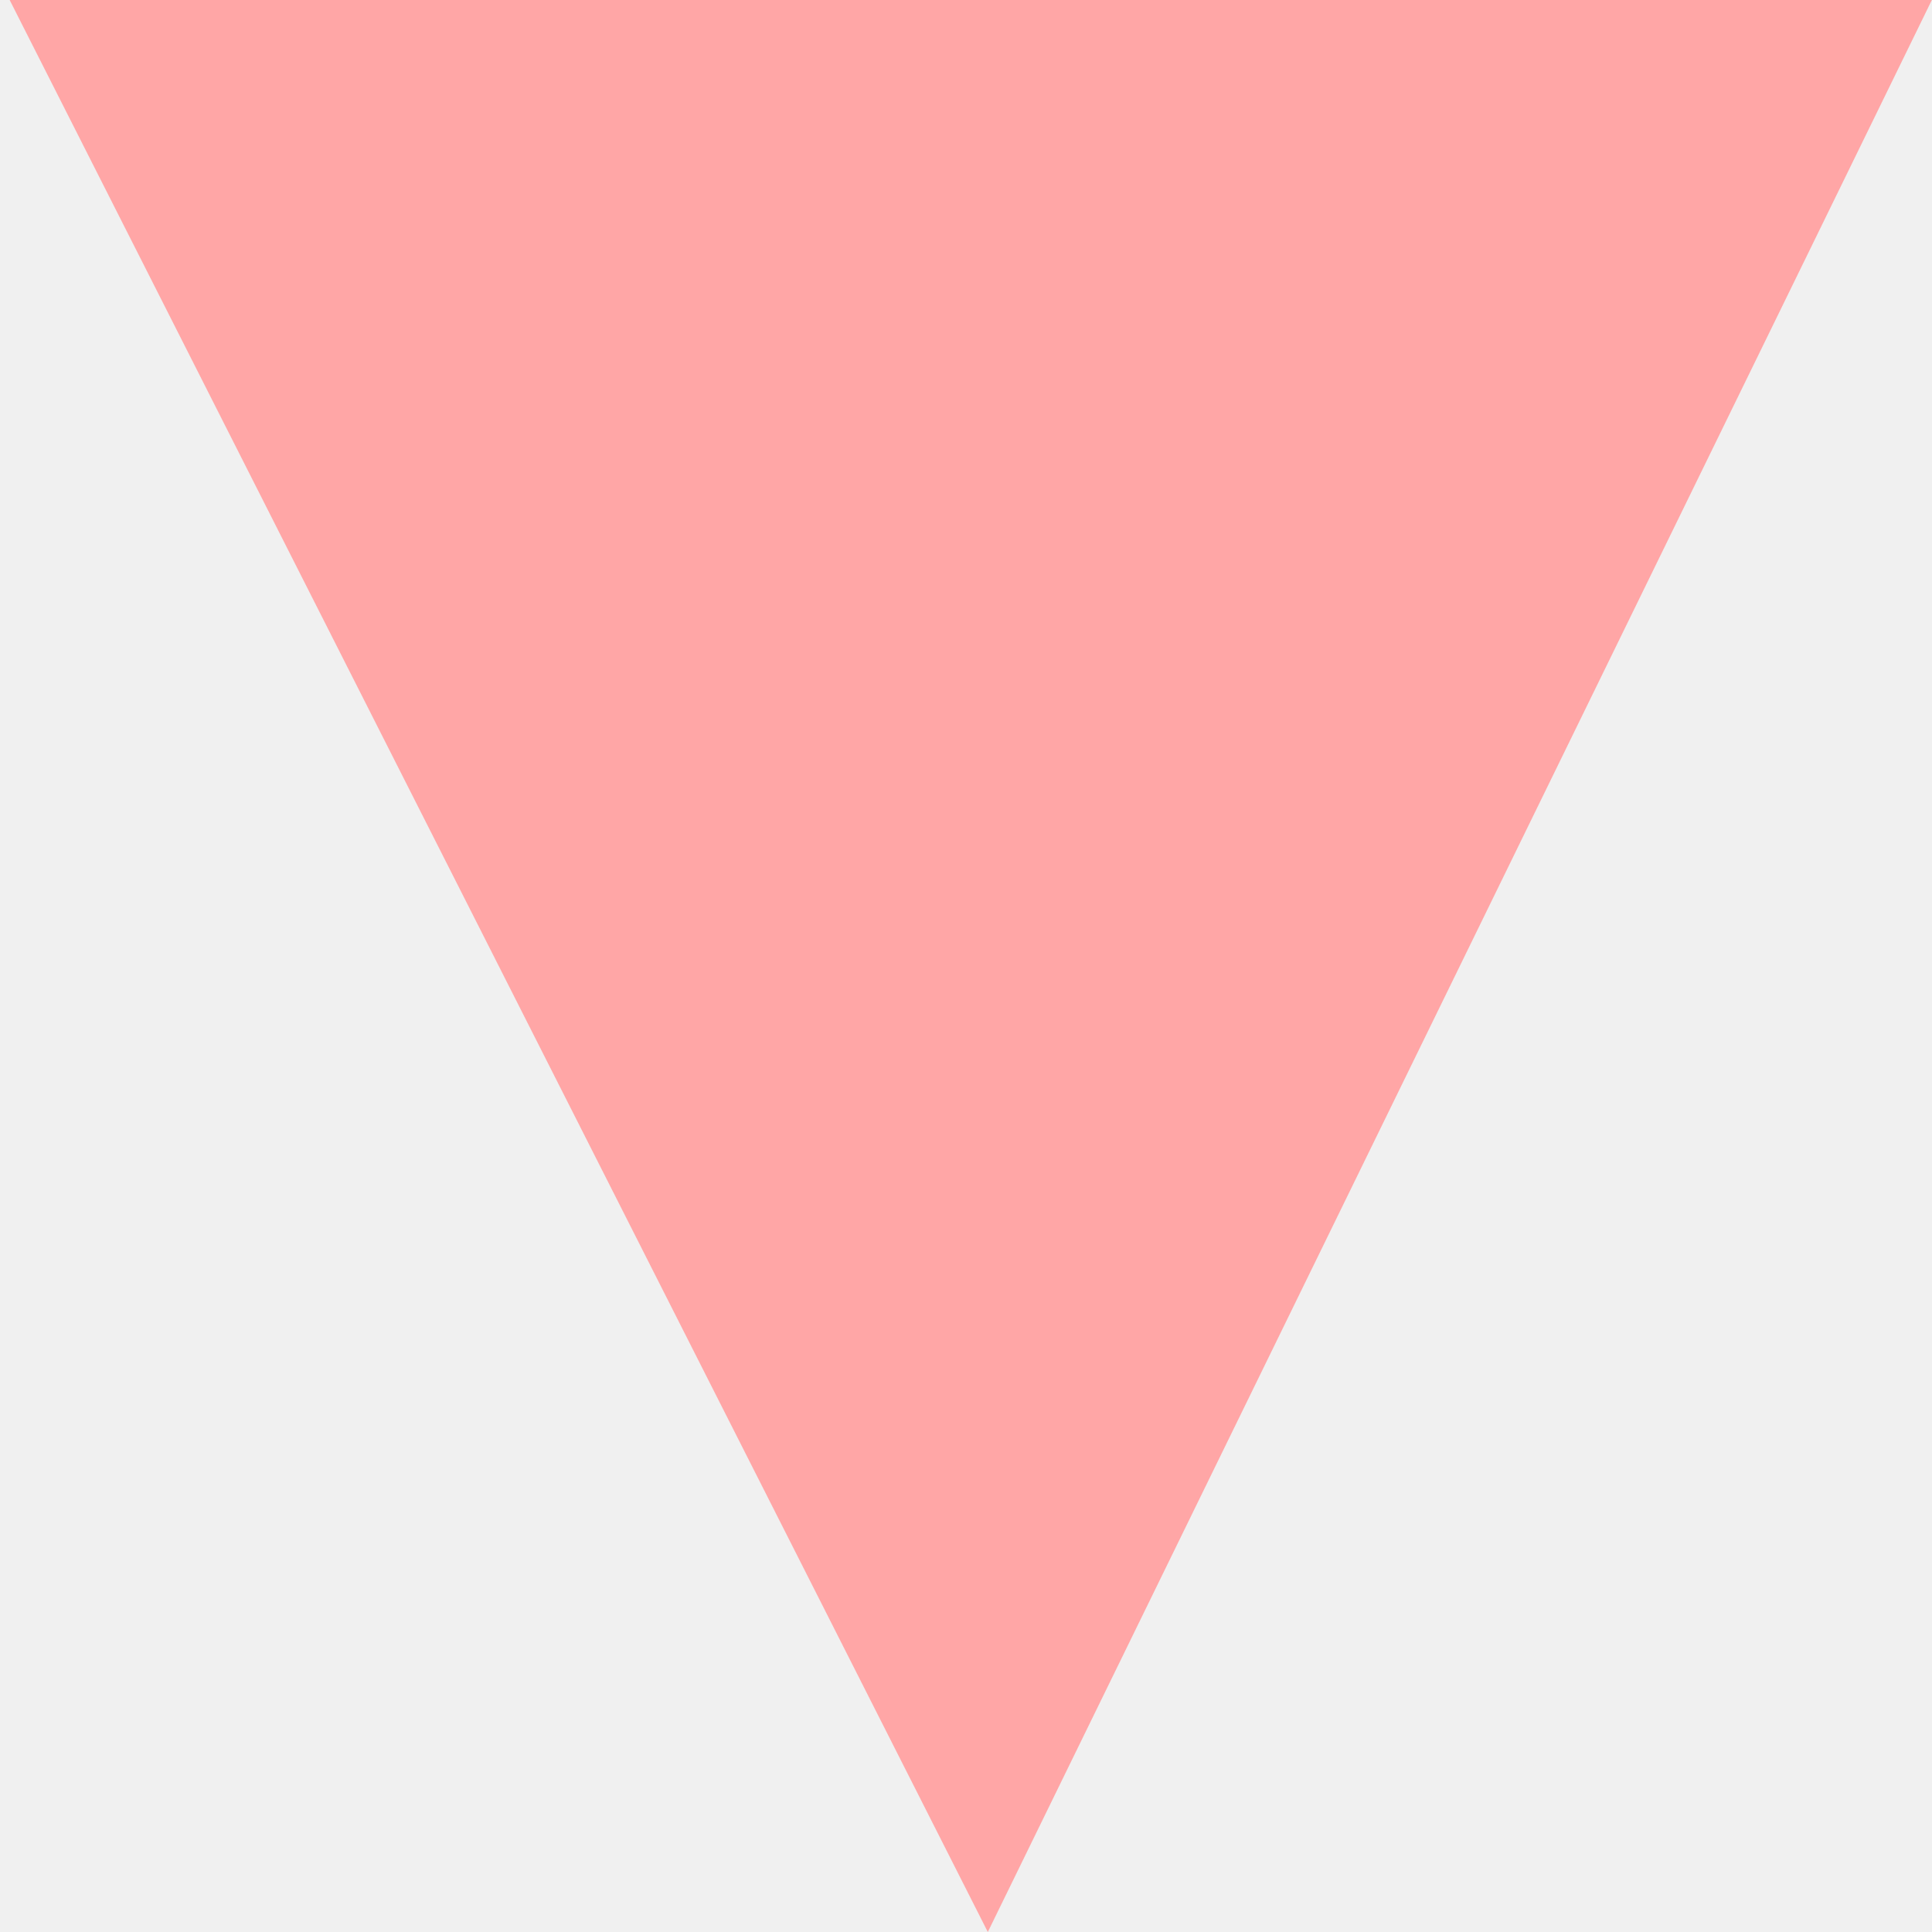
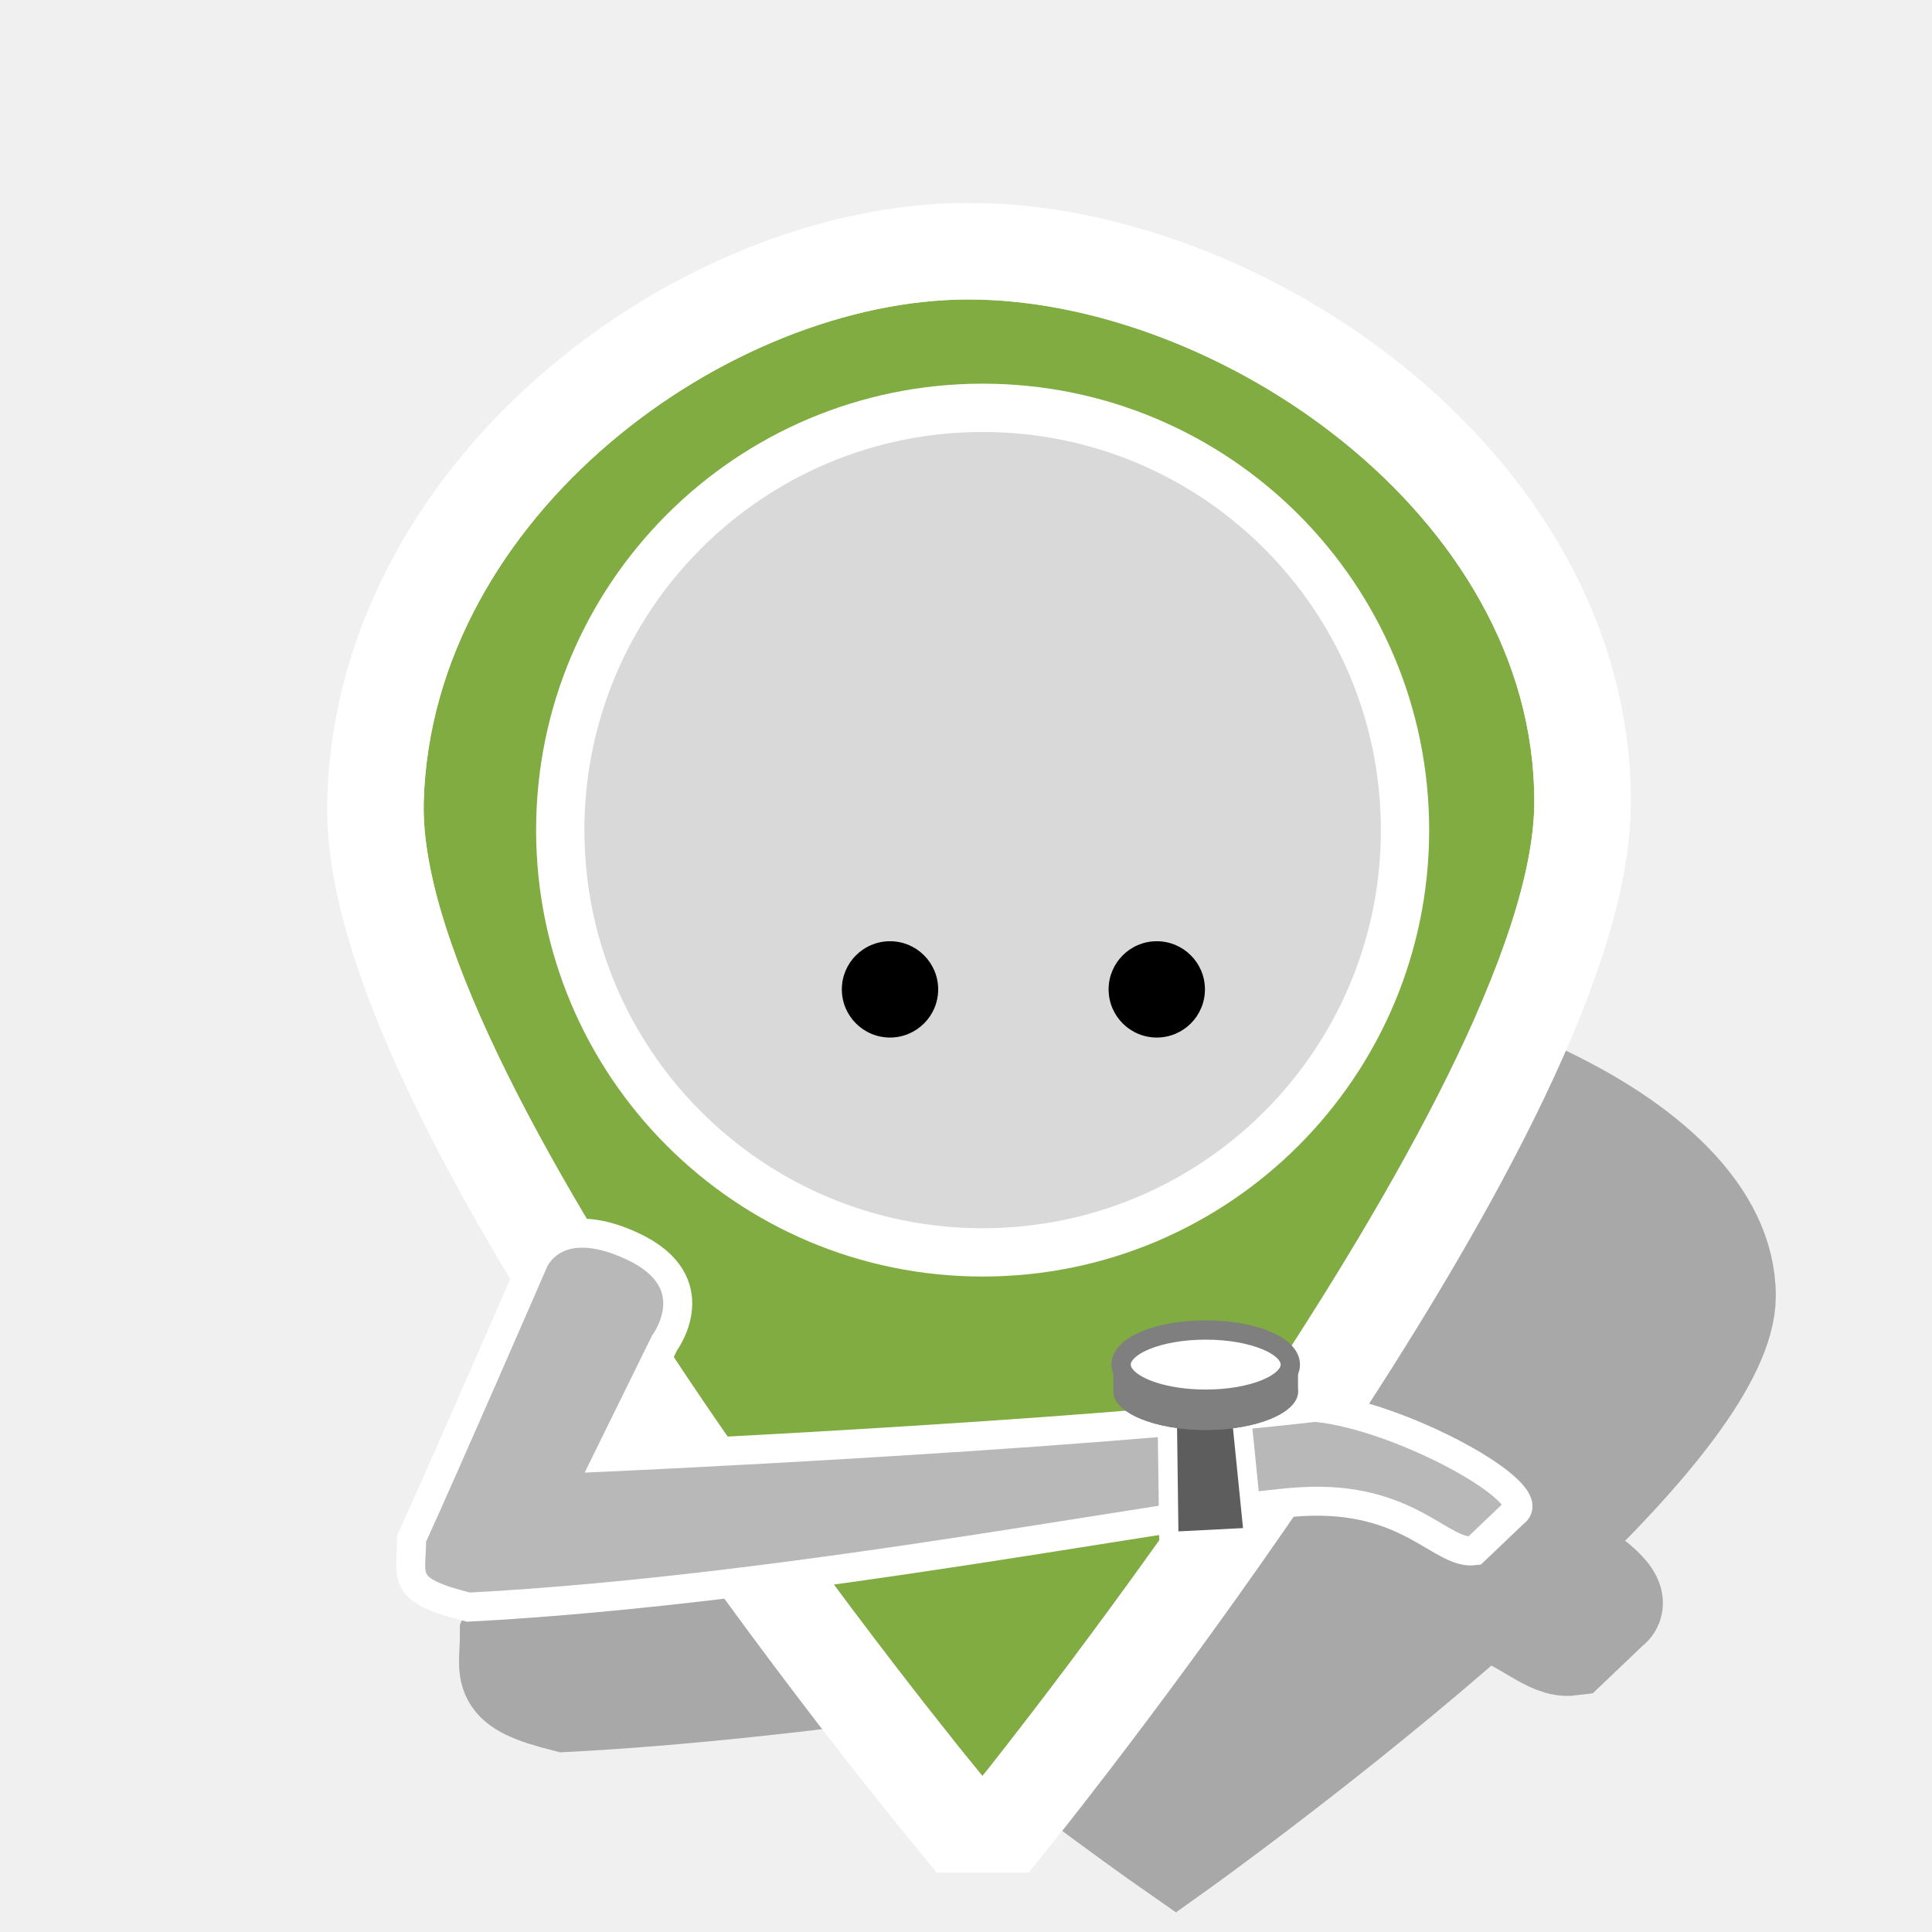
- <svg xmlns="http://www.w3.org/2000/svg" width="200px" height="200px" viewBox="0 0 200 200" version="1.1">
-   <defs />
+ <svg xmlns="http://www.w3.org/2000/svg" xmlns:xlink="http://www.w3.org/1999/xlink" width="200px" height="200px" viewBox="0 0 200 200" version="1.1">
+   <defs>
+     <path d="M101.698,183.854 C101.698,183.854 158.832,112.689 158.832,82.97 C158.832,53.252 125.95,31 100.255,31 C75.522,31 44.718,53.311 43.866,82.97 C43.014,112.63 101.698,183.854 101.698,183.854 Z" id="path-1" />
+     <mask id="mask-2" maskContentUnits="userSpaceOnUse" maskUnits="objectBoundingBox" x="-10" y="-10" width="134.976" height="172.854">
+       <rect x="33.857" y="21" width="134.976" height="172.854" fill="white" />
+       <use xlink:href="#path-1" fill="black" />
+     </mask>
+   </defs>
  <g id="Page-1" stroke="none" stroke-width="1" fill="none" fill-rule="evenodd">
-     <g id="origin-marker" fill="#FFA6A6">
-       <polygon id="Path-1" points="102.258 200 199.985 0 1 0" />
+     <g id="origin-marker">
+       <path d="M153.495,166.557 C138.22,180.083 121.698,191.854 121.698,191.854 C121.698,191.854 109.472,183.367 96.262,172.527 C83.957,174.221 70.814,175.726 58.489,176.37 C51.298,174.573 52.61,173.321 52.61,169.274 C56.257,161.28 65.253,140.558 65.253,140.558 C65.253,140.558 65.307,140.422 65.432,140.209 C64.344,137.977 63.777,135.932 63.866,134.15 C64.718,117.185 95.522,104.423 120.255,104.423 C145.95,104.423 178.832,117.151 178.832,134.15 C178.832,140.635 170.517,150.57 160.232,160.379 C165.007,162.859 168.32,165.584 166.75,166.605 L162.624,170.538 C160.313,170.83 158.077,168.158 153.495,166.557 Z M76.191,154.315 C78.11,156.318 80.175,158.348 82.33,160.373 C76.577,160.67 72.988,160.831 72.988,160.831 L76.191,154.315 Z" id="Combined-Shape" stroke="#000000" stroke-width="10" fill="#000000" opacity="0.3" />
+       <g id="Path-1">
+         <use fill="#80AC42" fill-rule="evenodd" xlink:href="#path-1" />
+         <use stroke="#FFFFFF" mask="url(#mask-2)" stroke-width="20" xlink:href="#path-1" />
+       </g>
+       <ellipse id="Oval-3" stroke="#FFFFFF" stroke-width="5" fill="#D9D9D9" cx="101.722" cy="85.932" rx="43.725" ry="43.715" />
+       <path d="M65.436,128.993 C57.371,125.253 55.253,130.558 55.253,130.558 C55.253,130.558 46.257,151.28 42.61,159.274 C42.61,163.321 41.298,164.573 48.489,166.37 C82.886,164.573 123.654,156.071 134.777,155.448 C145.901,154.825 149.18,160.974 152.624,160.538 L156.75,156.605 C159.749,154.655 144.932,146.487 136.136,145.685 C109.513,148.751 62.988,150.831 62.988,150.831 L68.793,139.02 C68.793,139.02 73.502,132.733 65.436,128.993 Z" id="Path-60" stroke="#FFFFFF" stroke-width="3" fill="#B8B8B8" />
+       <ellipse id="Oval-4" fill="#000000" cx="92.133" cy="102.421" rx="4.986" ry="4.985" />
+       <ellipse id="Oval-4-Copy" fill="#000000" cx="119.749" cy="102.421" rx="4.986" ry="4.985" />
+       <g id="Group" transform="translate(115.2593, 137.6796)">
+         <polygon id="Path-61" stroke="#FFFFFF" stroke-width="2" fill="#5D5D5D" points="5.552 7.293 5.744 21.901 14.517 21.452 12.997 6.343" />
+         <ellipse id="Oval-6" fill="#7F7F7F" cx="9.556" cy="6.369" rx="9.556" ry="3.981" />
+         <path d="M9.556,10.35 C14.833,10.35 19.111,8.567 19.111,6.369 L19.111,3.734 L0,3.734 L0,6.369 C0,8.567 4.278,10.35 9.556,10.35 Z" id="Oval-6-Copy" fill="#7F7F7F" />
+         <path d="M1.008,4.37 C1.885,5.97 5.379,7.165 9.556,7.165 C14.393,7.165 18.315,5.561 18.315,3.583 C18.315,1.604 14.393,0 9.556,0 C4.718,0 0.796,1.604 0.796,3.583 C0.796,3.853 0.87,4.116 1.008,4.37 Z" id="Oval-6-Copy-2" stroke="#7F7F7F" stroke-width="2" fill="#FFFFFF" />
+       </g>
    </g>
  </g>
</svg>
